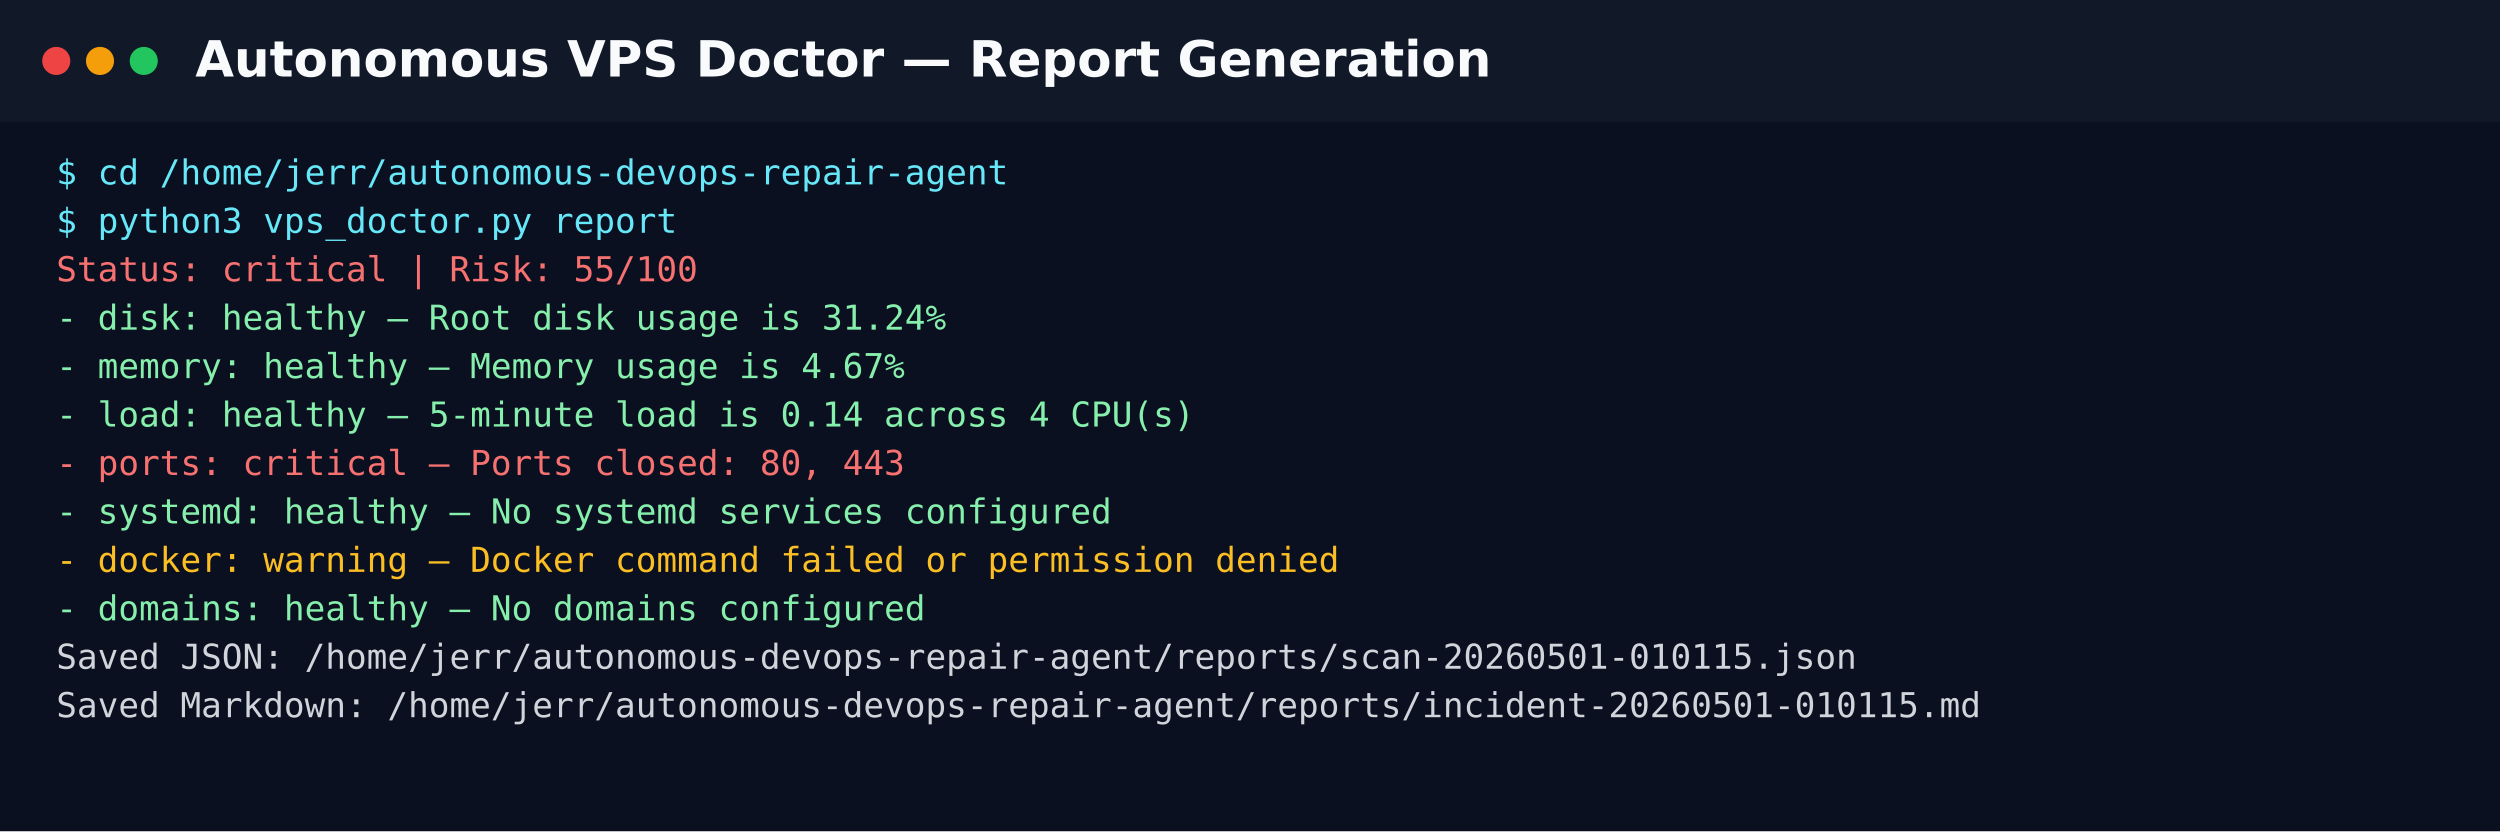
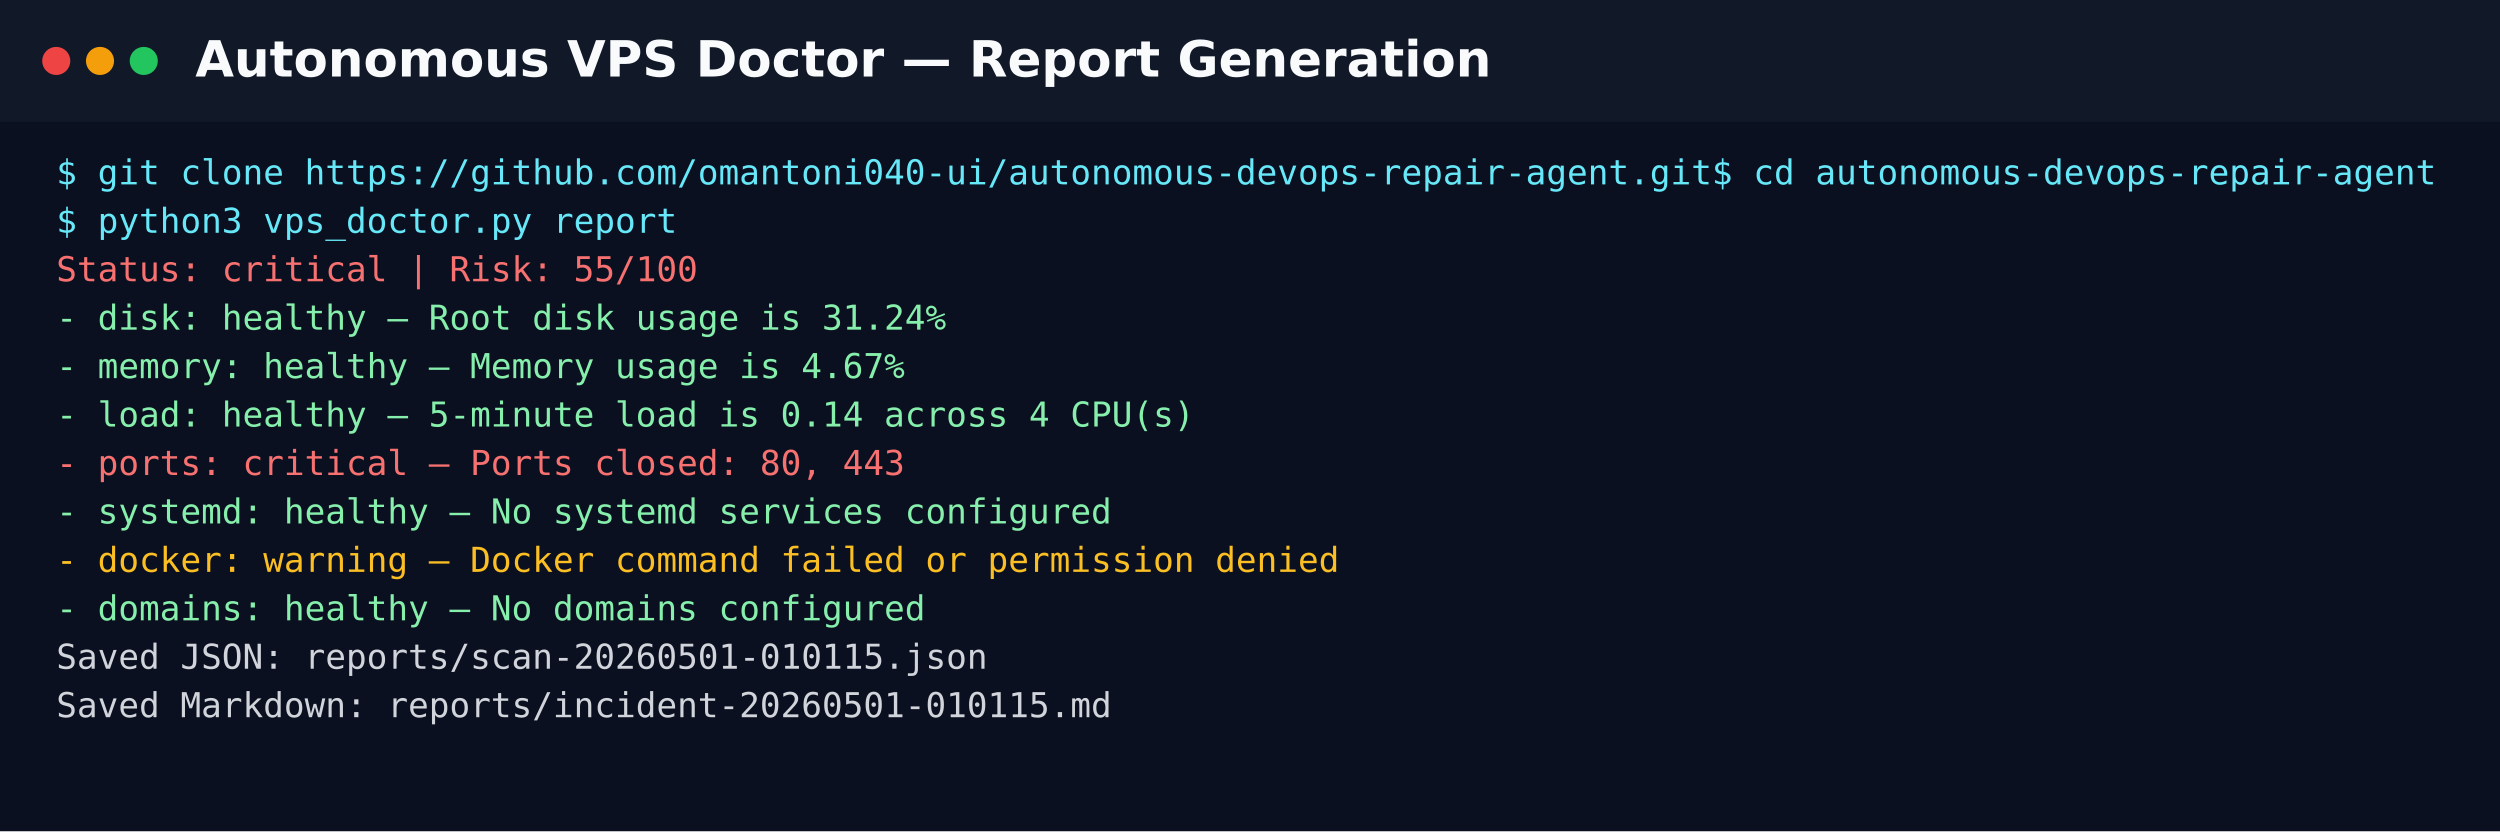
<svg xmlns="http://www.w3.org/2000/svg" width="1600" height="532" viewBox="0 0 1600 532">
  <rect width="100%" height="100%" fill="#0b1020" />
  <rect x="0" y="0" width="1600" height="78" fill="#111827" />
  <circle cx="36" cy="39" r="9" fill="#ef4444" />
  <circle cx="64" cy="39" r="9" fill="#f59e0b" />
  <circle cx="92" cy="39" r="9" fill="#22c55e" />
  <text x="125" y="49" fill="#f8fafc" font-family="DejaVu Sans, Arial, sans-serif" font-size="32" font-weight="700">Autonomous VPS Doctor — Report Generation</text>
-   <text x="36" y="118" fill="#67e8f9" font-family="DejaVu Sans Mono, monospace" font-size="22">$ cd /home/jerr/autonomous-devops-repair-agent</text>
+   <text x="36" y="118" fill="#67e8f9" font-family="DejaVu Sans Mono, monospace" font-size="22">$ git clone https://github.com/omantoni040-ui/autonomous-devops-repair-agent.git
+ $ cd autonomous-devops-repair-agent</text>
  <text x="36" y="149" fill="#67e8f9" font-family="DejaVu Sans Mono, monospace" font-size="22">$ python3 vps_doctor.py report</text>
  <text x="36" y="180" fill="#f87171" font-family="DejaVu Sans Mono, monospace" font-size="22">Status: critical | Risk: 55/100</text>
  <text x="36" y="211" fill="#86efac" font-family="DejaVu Sans Mono, monospace" font-size="22">- disk: healthy — Root disk usage is 31.24%</text>
  <text x="36" y="242" fill="#86efac" font-family="DejaVu Sans Mono, monospace" font-size="22">- memory: healthy — Memory usage is 4.67%</text>
  <text x="36" y="273" fill="#86efac" font-family="DejaVu Sans Mono, monospace" font-size="22">- load: healthy — 5-minute load is 0.14 across 4 CPU(s)</text>
  <text x="36" y="304" fill="#f87171" font-family="DejaVu Sans Mono, monospace" font-size="22">- ports: critical — Ports closed: 80, 443</text>
  <text x="36" y="335" fill="#86efac" font-family="DejaVu Sans Mono, monospace" font-size="22">- systemd: healthy — No systemd services configured</text>
  <text x="36" y="366" fill="#fbbf24" font-family="DejaVu Sans Mono, monospace" font-size="22">- docker: warning — Docker command failed or permission denied</text>
  <text x="36" y="397" fill="#86efac" font-family="DejaVu Sans Mono, monospace" font-size="22">- domains: healthy — No domains configured</text>
-   <text x="36" y="428" fill="#d1d5db" font-family="DejaVu Sans Mono, monospace" font-size="22">Saved JSON: /home/jerr/autonomous-devops-repair-agent/reports/scan-20260501-010115.json</text>
-   <text x="36" y="459" fill="#d1d5db" font-family="DejaVu Sans Mono, monospace" font-size="22">Saved Markdown: /home/jerr/autonomous-devops-repair-agent/reports/incident-20260501-010115.md</text>
+   <text x="36" y="428" fill="#d1d5db" font-family="DejaVu Sans Mono, monospace" font-size="22">Saved JSON: reports/scan-20260501-010115.json</text>
+   <text x="36" y="459" fill="#d1d5db" font-family="DejaVu Sans Mono, monospace" font-size="22">Saved Markdown: reports/incident-20260501-010115.md</text>
</svg>
